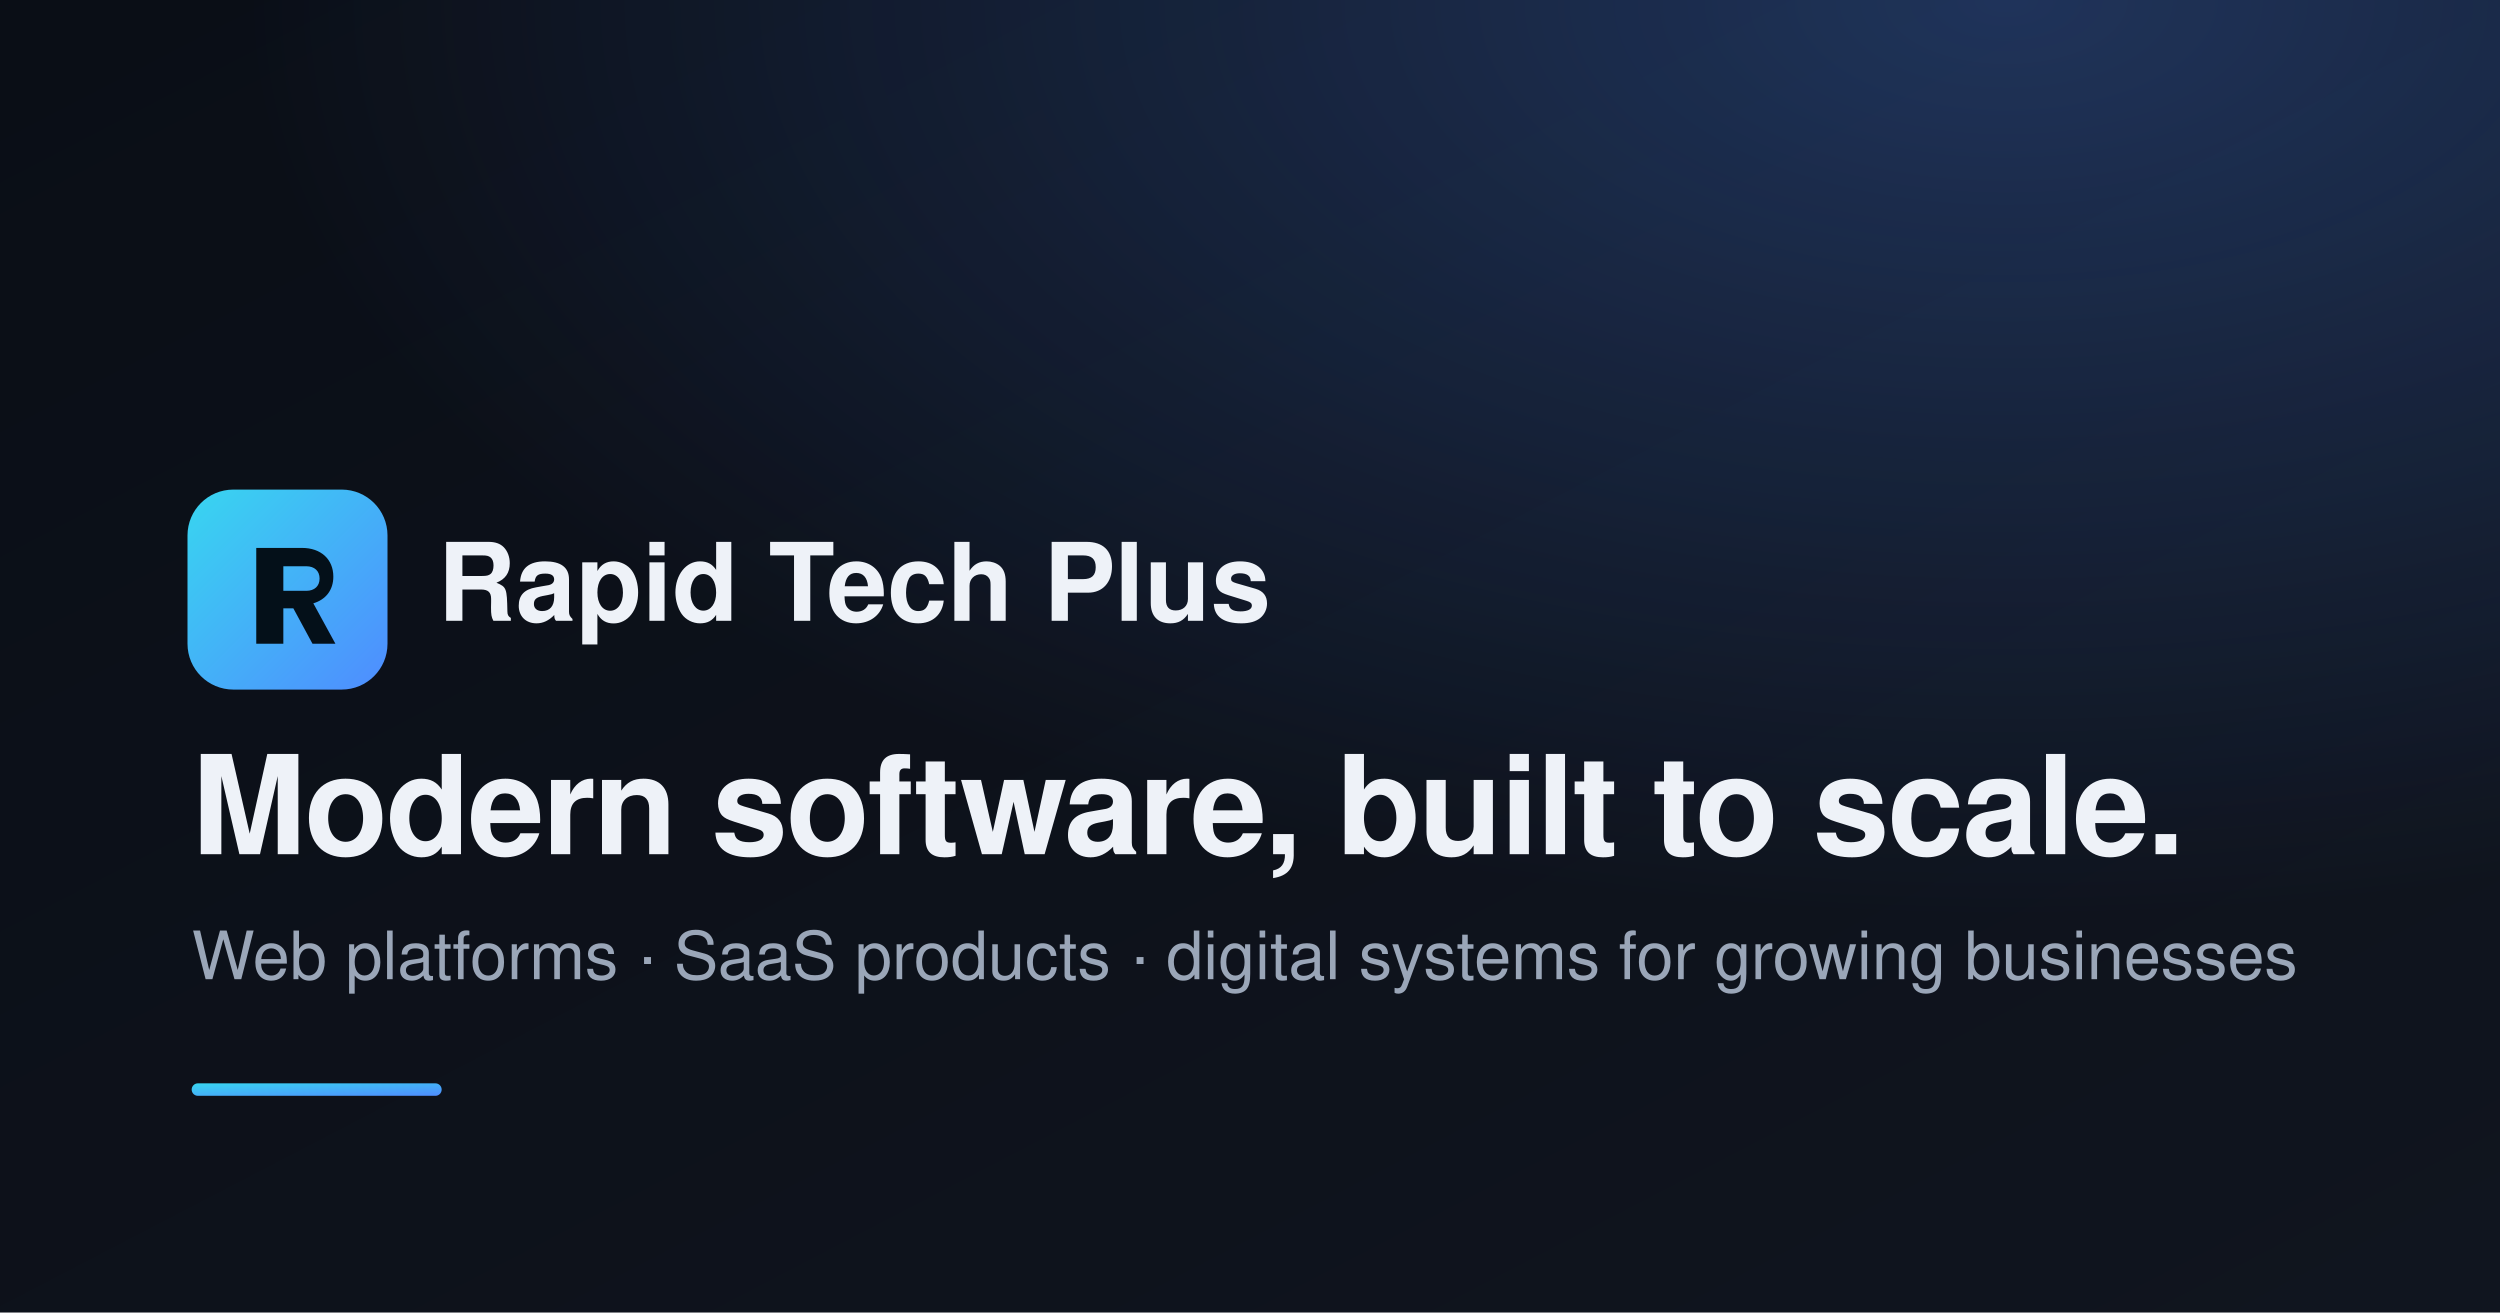
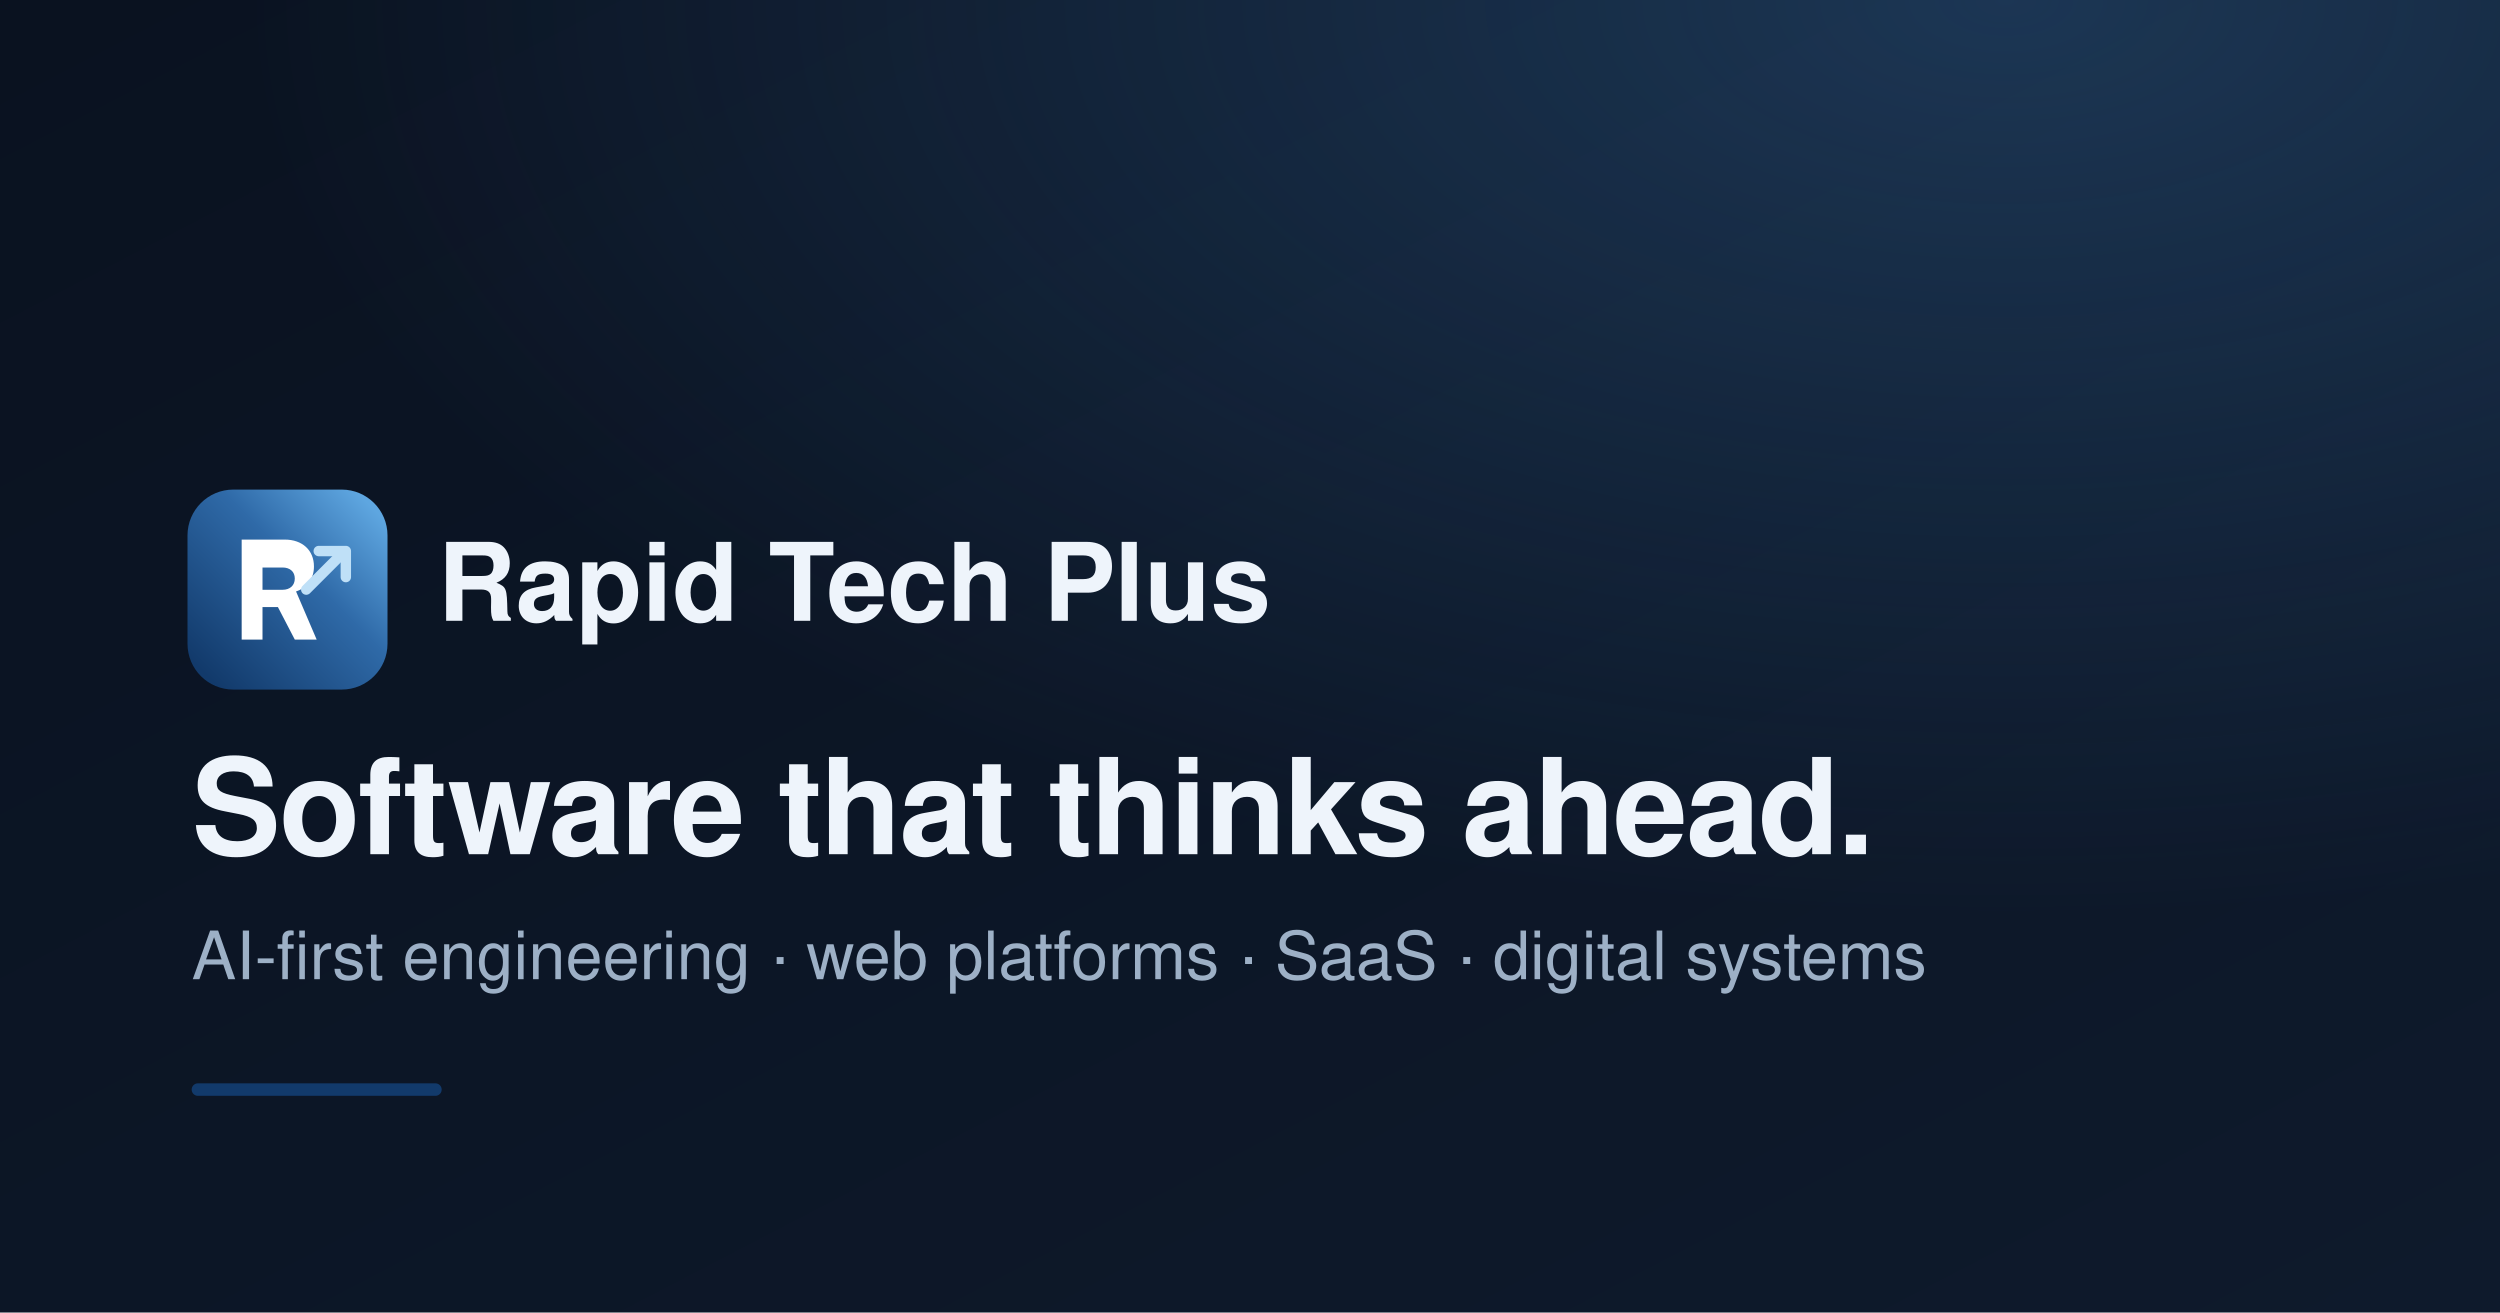
<svg xmlns="http://www.w3.org/2000/svg" viewBox="0 0 1200 630" width="1200" height="630">
  <defs>
    <linearGradient id="bg" x1="0" y1="0" x2="1" y2="1">
-       <stop offset="0" stop-color="#0a0e16" />
-       <stop offset="1" stop-color="#10151f" />
+       <stop offset="0" stop-color="#0a1220" />
+       <stop offset="1" stop-color="#0e1a2c" />
    </linearGradient>
-     <linearGradient id="acc" x1="0" y1="0" x2="1" y2="1">
-       <stop offset="0" stop-color="#38d6f0" />
-       <stop offset="1" stop-color="#4f8cff" />
+     <linearGradient id="acc" x1="8" y1="88" x2="88" y2="8" gradientUnits="userSpaceOnUse">
+       <stop offset="0" stop-color="#123a6b" />
+       <stop offset="0.6" stop-color="#2f6aa8" />
+       <stop offset="1" stop-color="#5ea6e0" />
    </linearGradient>
    <radialGradient id="glow" cx="80%" cy="0%" r="70%">
-       <stop offset="0" stop-color="#4f8cff" stop-opacity="0.28" />
-       <stop offset="1" stop-color="#4f8cff" stop-opacity="0" />
+       <stop offset="0" stop-color="#3e7cb8" stop-opacity="0.32" />
+       <stop offset="1" stop-color="#3e7cb8" stop-opacity="0" />
    </radialGradient>
  </defs>
  <rect width="1200" height="630" fill="url(#bg)" />
  <rect width="1200" height="630" fill="url(#glow)" />
  <g transform="translate(90,235)">
    <rect width="96" height="96" rx="22" fill="url(#acc)" />
-     <path d="M33 74V28h22c9 0 15 5.4 15 13.8 0 6.4-3.6 11-9.6 12.8L71 74H60l-9.2-17H46v17h-13zm13-25.4h11c4 0 6.4-2.3 6.4-5.9s-2.4-5.9-6.4-5.9H46v11.8z" fill="#041019" />
+     <path d="M26 72V24h20.7c8.4 0 14 5.1 14 12.9 0 5.9-3.2 10.2-8.6 12L62 72h-10.5l-8.1-15.6H36V72H26zm10-23.9h9.6c3.6 0 5.9-2.1 5.9-5.4s-2.3-5.3-5.9-5.3H36v10.7z" fill="#ffffff" />
+     <g fill="none" stroke="#bfe0f7" stroke-width="5" stroke-linecap="round" stroke-linejoin="round">
+       <path d="M57 48 L75 30" />
+       <path d="M63 29.5 H76 V42" />
+     </g>
  </g>
-   <text x="210" y="298" fill="#eef2f8" font-family="Segoe UI, Helvetica, Arial, sans-serif" font-size="52" font-weight="700">Rapid Tech Plus</text>
-   <text x="92" y="410" fill="#eef2f8" font-family="Segoe UI, Helvetica, Arial, sans-serif" font-size="66" font-weight="800" letter-spacing="-1">Modern software, built to scale.</text>
-   <text x="92" y="470" fill="#9aa6b8" font-family="Segoe UI, Helvetica, Arial, sans-serif" font-size="32">Web platforms · SaaS products · digital systems for growing businesses</text>
+   <text x="210" y="298" fill="#eef4fb" font-family="Segoe UI, Helvetica, Arial, sans-serif" font-size="52" font-weight="700">Rapid Tech Plus</text>
+   <text x="92" y="410" fill="#eef4fb" font-family="Segoe UI, Helvetica, Arial, sans-serif" font-size="64" font-weight="800" letter-spacing="-1">Software that thinks ahead.</text>
+   <text x="92" y="470" fill="#9db0c6" font-family="Segoe UI, Helvetica, Arial, sans-serif" font-size="32">AI-first engineering · web platforms · SaaS · digital systems</text>
  <rect x="92" y="520" width="120" height="6" rx="3" fill="url(#acc)" />
</svg>
